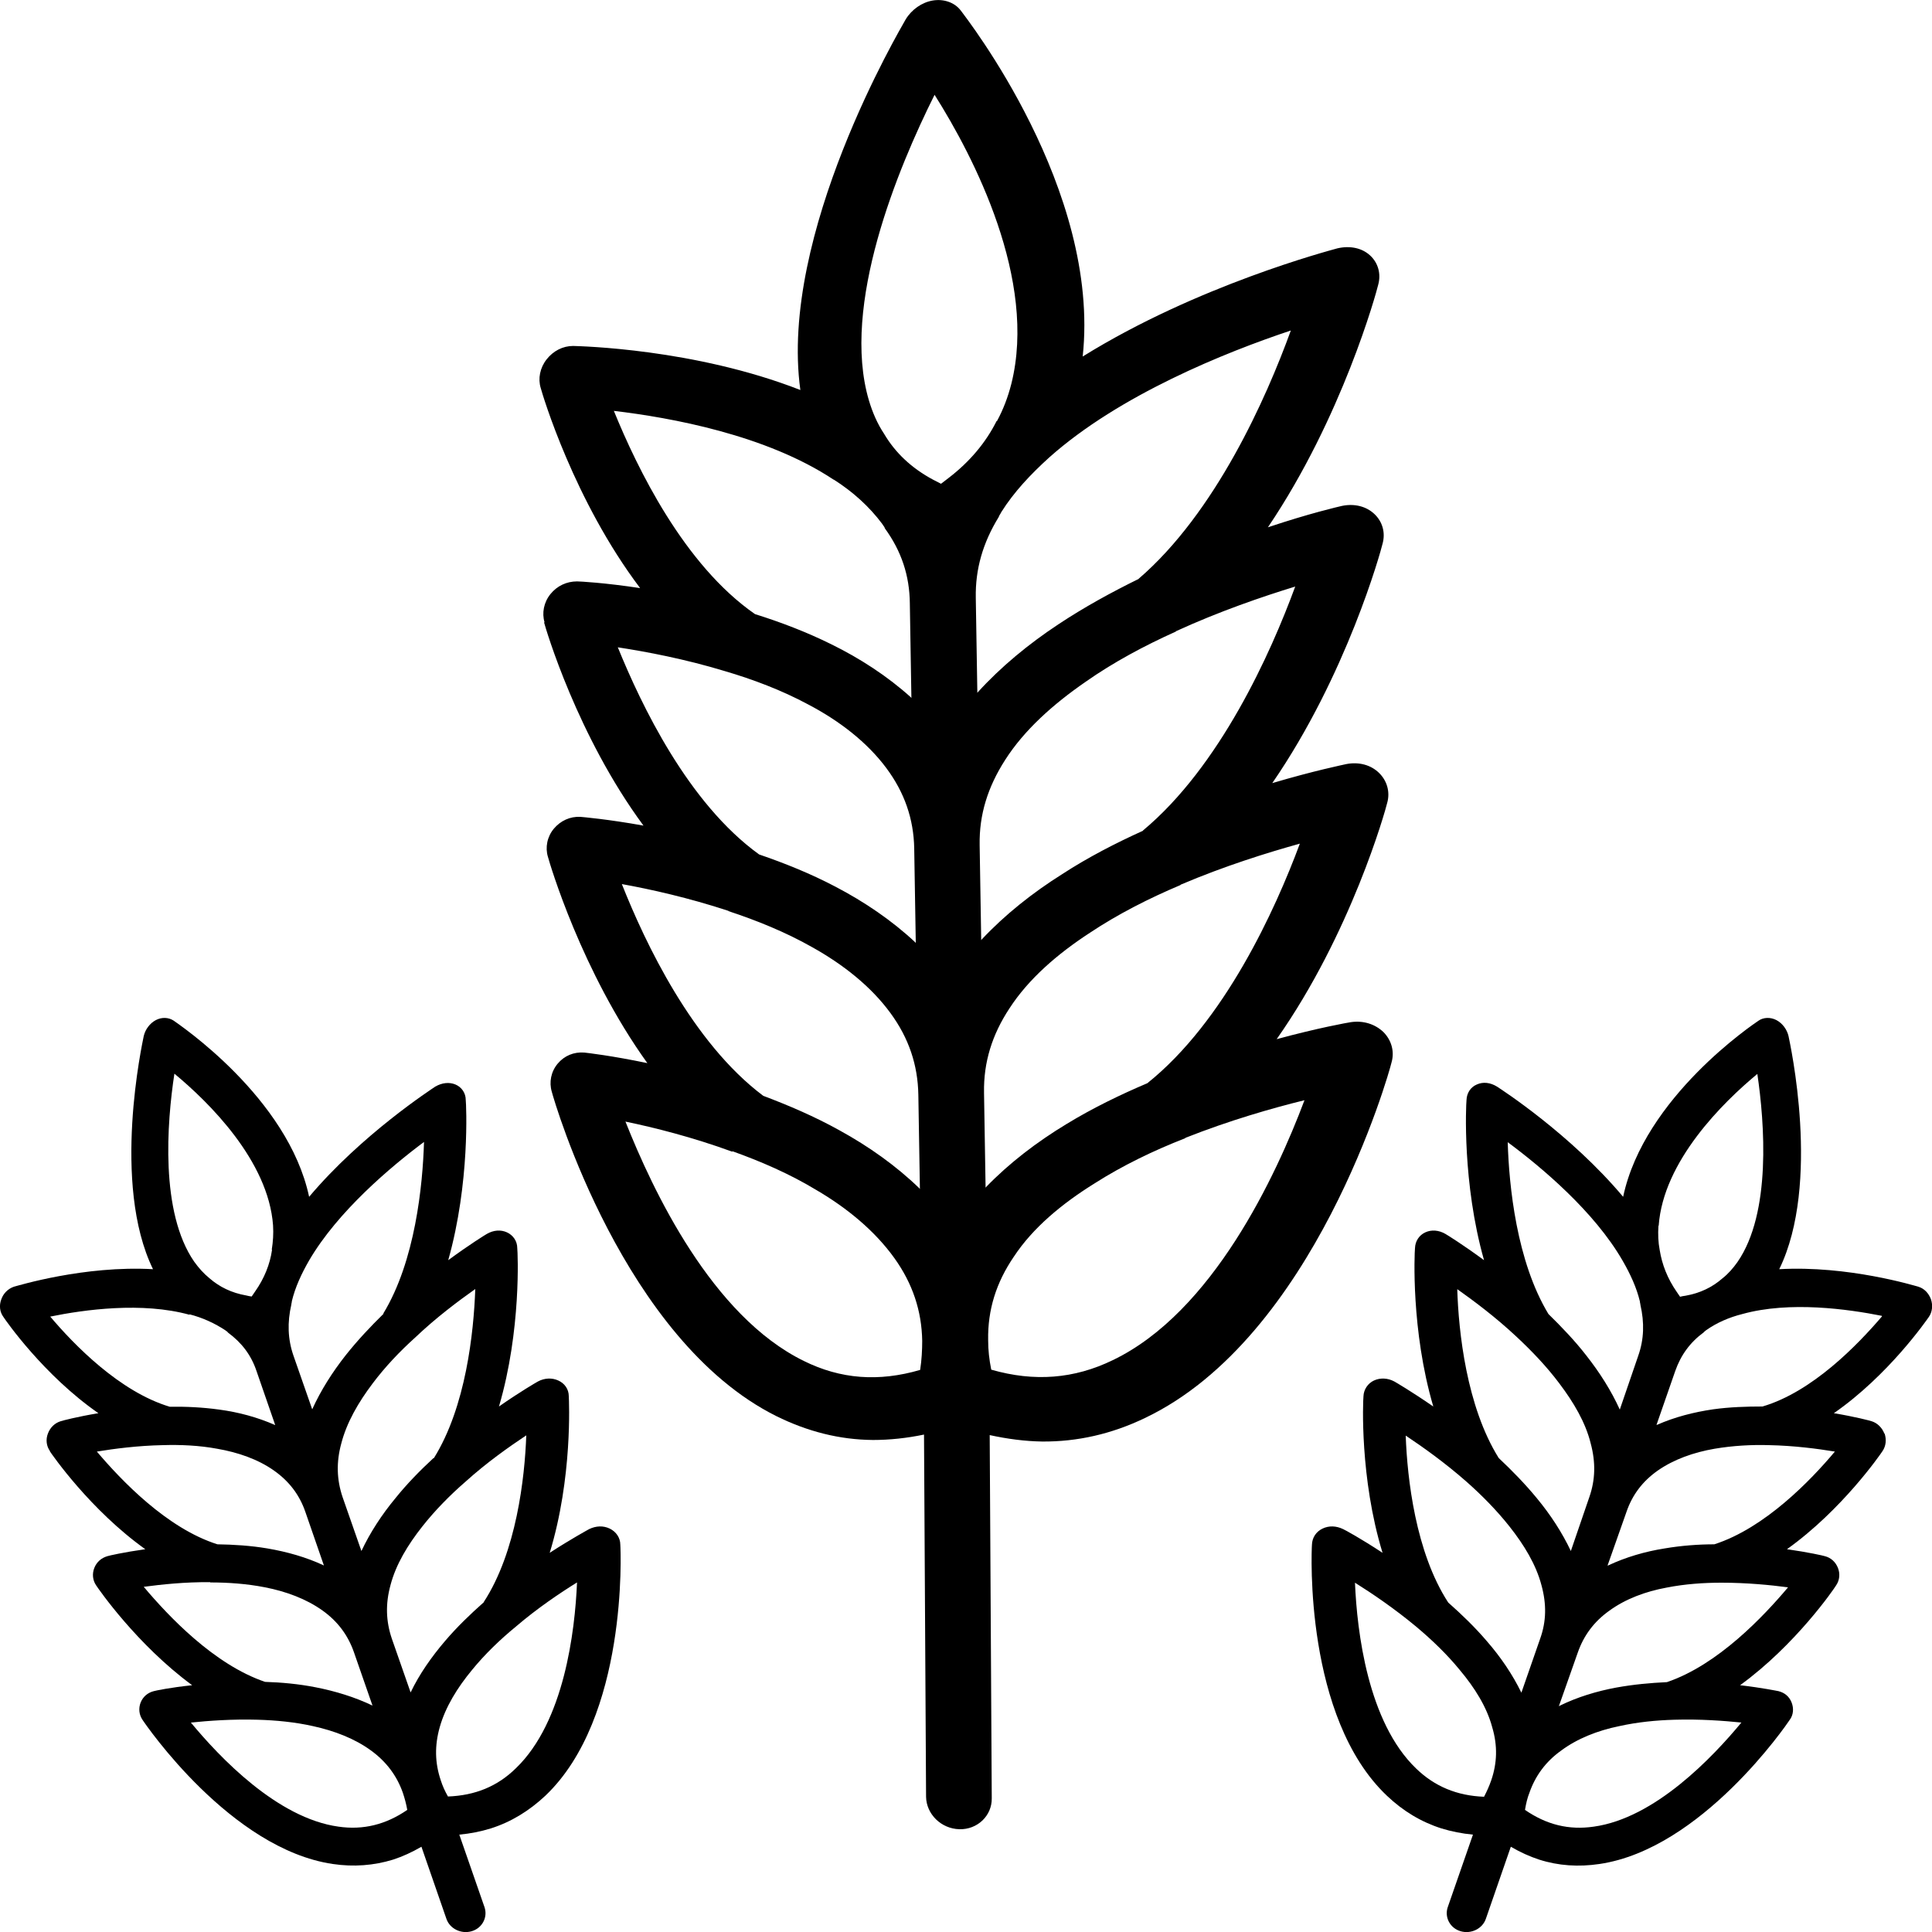
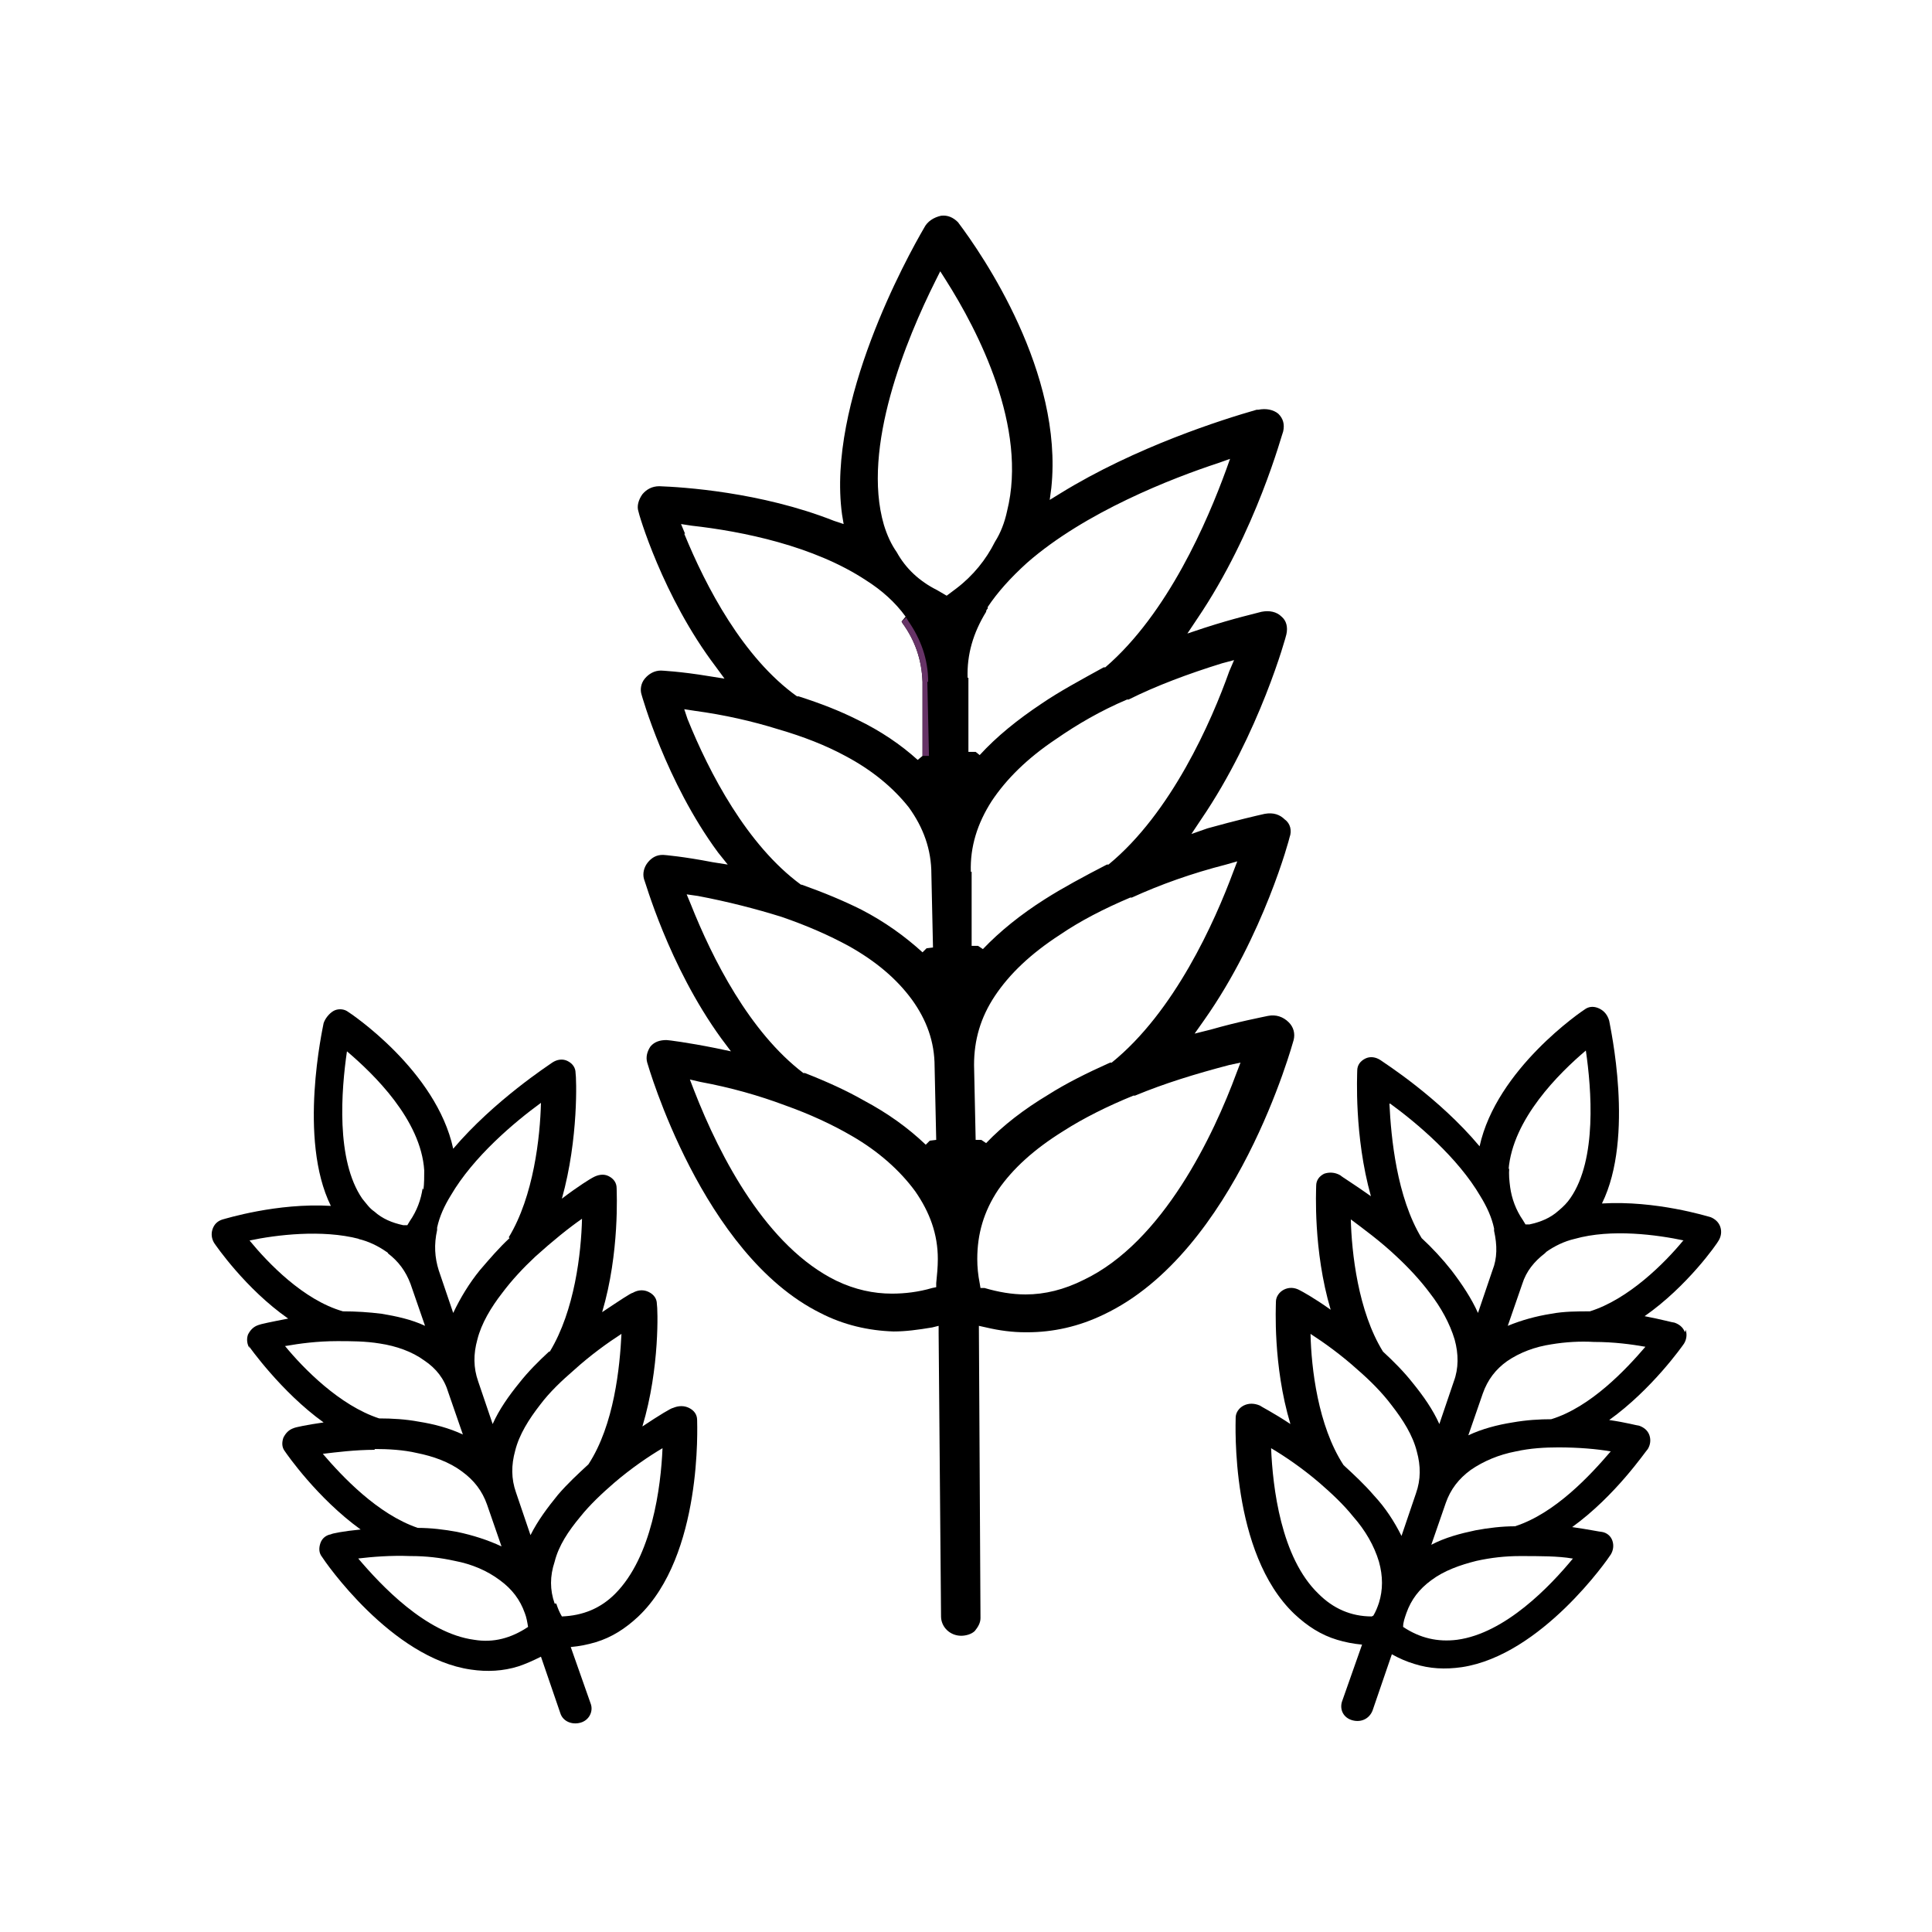
- <svg xmlns="http://www.w3.org/2000/svg" id="Calque_2" viewBox="0 0 75 75">
-   <g id="Calque_1-2" data-name="Calque_1">
-     <g>
-       <path d="M73.15,55.65c-.09-.23-.27-.41-.5-.48-.06-.02-.62-.17-1.46-.31,2.12-1.47,3.6-3.61,3.69-3.74.13-.19.16-.44.08-.68-.09-.24-.26-.42-.49-.49-.15-.04-2.73-.83-5.4-.68,1.63-3.33.41-8.8.36-9.05-.06-.26-.24-.5-.47-.62s-.5-.11-.69.02c-.19.13-4.44,2.97-5.26,6.84-2.04-2.43-4.73-4.17-4.9-4.28-.26-.16-.54-.19-.78-.08-.24.1-.39.33-.4.6-.02.19-.17,3.22.68,6.22-.83-.61-1.43-.98-1.5-1.02-.26-.15-.54-.17-.78-.06-.24.11-.39.34-.4.61-.02.19-.16,3.19.71,6.15-.84-.58-1.44-.93-1.51-.97-.26-.14-.55-.15-.79-.04-.24.11-.4.35-.41.61-.02.18-.15,3.17.74,6.08-.85-.56-1.46-.89-1.53-.92-.27-.13-.55-.14-.8-.02-.25.12-.4.35-.41.62-.02.27-.3,6.71,2.91,9.75.62.59,1.33,1.02,2.12,1.27.39.12.8.2,1.22.24l-.98,2.82c-.13.39.09.81.5.93s.85-.1.98-.48l.97-2.8c.36.21.73.38,1.1.5.75.24,1.53.29,2.34.17,3.96-.58,7.26-5.4,7.39-5.6.14-.19.16-.44.07-.67-.09-.23-.27-.38-.51-.44-.06-.01-.63-.13-1.49-.23,2.15-1.56,3.65-3.74,3.73-3.88.13-.19.16-.44.07-.67-.09-.23-.27-.4-.51-.46-.06-.02-.63-.15-1.47-.27,2.13-1.52,3.62-3.67,3.71-3.81.13-.19.16-.44.08-.68ZM73.06,51.1c-.94,1.1-2.7,2.93-4.64,3.5-.62,0-1.27.02-1.92.11-.75.11-1.49.3-2.17.6,0,0-.01,0-.02.01v-.02s.72-2.07.72-2.07h0c.22-.63.58-1.12,1.11-1.51.02-.03.06-.05.09-.08.41-.29.89-.5,1.41-.63,1.84-.51,4.1-.19,5.41.07ZM64.39,47.58c.18-2.51,2.5-4.79,3.83-5.89.28,1.9.55,5.39-.77,7.3-.17.24-.36.46-.59.64-.39.34-.86.57-1.43.67-.07.01-.14.02-.21.04-.04-.06-.09-.13-.13-.19-.36-.52-.57-1.06-.66-1.62-.06-.31-.07-.62-.05-.94ZM58.53,44.34c1.31.97,3.36,2.69,4.46,4.6.3.52.54,1.04.67,1.58,0,.05.02.09.02.13.16.7.14,1.34-.08,1.97h0s-.72,2.1-.72,2.1v.02s0-.02,0-.02c-.33-.73-.78-1.44-1.3-2.1-.45-.58-.96-1.11-1.47-1.61-1.24-2.05-1.53-4.98-1.58-6.66ZM56.55,50.03c.65.46,1.51,1.1,2.33,1.87h0c.59.55,1.17,1.16,1.65,1.8.56.74,1.02,1.52,1.22,2.33.2.74.18,1.42-.05,2.08h0s-.72,2.1-.72,2.1v.02s0-.02,0-.02c-.34-.72-.79-1.41-1.32-2.05-.46-.56-.97-1.08-1.48-1.56-1.25-2-1.56-4.9-1.61-6.57ZM54.57,55.73c.66.44,1.52,1.05,2.36,1.79h0c.6.53,1.18,1.12,1.67,1.74.57.72,1.03,1.48,1.24,2.28.2.73.19,1.4-.05,2.07h0s-.73,2.1-.73,2.1v.02s0-.02,0-.02c-.34-.7-.8-1.38-1.34-2-.46-.54-.98-1.04-1.5-1.5-1.27-1.95-1.59-4.82-1.65-6.47ZM57.61,69.75c-1.05-.04-1.92-.4-2.64-1.1-1.87-1.8-2.29-5.3-2.37-7.21.67.42,1.54,1.01,2.38,1.71h0c.61.51,1.2,1.08,1.69,1.68.58.69,1.05,1.44,1.26,2.23.21.71.19,1.38-.04,2.05h0c-.08.23-.17.43-.28.64ZM67.6,66.87c-1.11,1.34-3.35,3.71-5.73,4.04-.96.14-1.83-.07-2.67-.65.04-.24.09-.46.17-.66.23-.66.63-1.21,1.23-1.64.63-.47,1.42-.78,2.25-.95.72-.16,1.45-.23,2.15-.25,1-.03,1.92.04,2.61.11ZM69.42,61.61c-.95,1.13-2.73,3.02-4.71,3.69-.64.03-1.3.09-1.96.21-.76.14-1.52.37-2.21.71,0,0-.01,0-.02.02v-.02s.73-2.07.73-2.07c.23-.66.63-1.2,1.22-1.62.63-.46,1.41-.75,2.23-.9.71-.14,1.44-.19,2.13-.19.99,0,1.9.09,2.58.18ZM66.56,59.95c-.63,0-1.29.05-1.94.16-.76.12-1.51.34-2.19.66,0,0-.01,0-.02.01v-.02s.73-2.07.73-2.07h0c.23-.67.63-1.19,1.21-1.6.63-.44,1.4-.71,2.21-.85.71-.12,1.43-.16,2.11-.14.98.02,1.89.14,2.56.25-.94,1.12-2.72,2.97-4.68,3.6Z" />
-       <path d="M1.93,56.33c.09.14,1.58,2.29,3.71,3.81-.85.12-1.41.25-1.47.27-.24.07-.42.23-.51.46-.09.23-.06.48.07.67.09.14,1.59,2.31,3.73,3.88-.86.09-1.42.21-1.49.23-.24.06-.42.22-.51.44-.09.23-.06.48.07.67.13.2,3.43,5.02,7.39,5.6.81.12,1.59.06,2.34-.17.37-.12.74-.29,1.1-.5l.97,2.8c.13.38.57.6.98.48s.63-.54.5-.93l-.98-2.82c.43-.04.83-.12,1.22-.24.79-.25,1.49-.68,2.12-1.27,3.2-3.04,2.93-9.48,2.91-9.75,0-.26-.16-.5-.41-.62-.25-.12-.53-.11-.8.02-.07.04-.68.37-1.53.92.89-2.91.75-5.9.74-6.08,0-.27-.16-.5-.41-.61-.24-.11-.53-.1-.79.04-.07.04-.68.39-1.51.97.87-2.96.73-5.97.71-6.15,0-.27-.16-.5-.4-.61-.24-.11-.52-.09-.78.06-.07.04-.67.41-1.5,1.02.85-3.01.7-6.04.68-6.22,0-.27-.16-.5-.4-.6-.24-.1-.52-.07-.78.08-.16.11-2.86,1.86-4.9,4.28-.82-3.86-5.07-6.7-5.26-6.84-.2-.13-.46-.14-.69-.02s-.41.36-.47.62c-.05.26-1.26,5.73.36,9.05-2.67-.15-5.24.64-5.4.68-.23.08-.41.26-.49.49-.09.24-.06.49.08.68.09.14,1.57,2.27,3.69,3.74-.84.14-1.4.29-1.46.31-.23.07-.41.24-.5.48-.09.23-.06.49.08.68ZM7.35,51.02c.51.13.99.35,1.41.63.03.03.07.04.09.08.53.39.9.87,1.11,1.5h0s.72,2.08.72,2.08v.02s0-.01,0-.01c-.68-.3-1.42-.5-2.17-.6-.65-.09-1.3-.12-1.92-.11-1.94-.58-3.71-2.4-4.64-3.5,1.32-.27,3.57-.58,5.41-.07ZM10.56,48.52c-.08.56-.3,1.11-.66,1.62-.04.06-.09.13-.13.19-.07-.01-.14-.02-.21-.04-.57-.1-1.04-.33-1.43-.67-.22-.18-.41-.39-.59-.64-1.33-1.92-1.06-5.4-.77-7.3,1.33,1.1,3.65,3.38,3.83,5.89.02.32,0,.63-.05.94ZM14.89,51c-.51.5-1.01,1.03-1.47,1.61-.52.66-.97,1.37-1.3,2.1,0,0,0,.01,0,.02v-.02s-.73-2.09-.73-2.09h0c-.22-.64-.24-1.28-.08-1.98,0-.04.02-.08.02-.13.13-.54.37-1.06.67-1.58,1.11-1.9,3.16-3.63,4.46-4.6-.05,1.68-.34,4.62-1.58,6.66ZM16.83,56.6c-.52.48-1.03,1-1.48,1.56-.53.64-.98,1.33-1.32,2.05,0,0,0,.01,0,.02v-.02s-.73-2.09-.73-2.09h0c-.23-.68-.25-1.36-.05-2.09.21-.81.66-1.59,1.22-2.33.48-.64,1.05-1.24,1.65-1.78h0c.82-.78,1.68-1.42,2.33-1.88-.06,1.67-.36,4.57-1.61,6.57ZM18.78,62.2c-.52.46-1.04.96-1.5,1.5-.53.62-1,1.29-1.34,2,0,0,0,.01,0,.02v-.02s-.73-2.09-.73-2.09h0c-.23-.68-.25-1.35-.05-2.08.21-.8.67-1.56,1.24-2.28.49-.62,1.07-1.21,1.67-1.73h0c.83-.75,1.7-1.36,2.36-1.8-.06,1.65-.38,4.52-1.65,6.47ZM17.11,69.11h0c-.23-.68-.24-1.35-.04-2.06.22-.78.68-1.53,1.26-2.23.49-.6,1.08-1.17,1.69-1.67h0c.84-.72,1.72-1.31,2.38-1.72-.08,1.9-.5,5.41-2.37,7.21-.72.71-1.59,1.06-2.64,1.1-.12-.21-.21-.41-.28-.63ZM10.01,66.76c.7.02,1.44.09,2.15.25.82.18,1.61.48,2.25.95.59.43,1,.98,1.23,1.64.07.21.13.43.17.66-.83.57-1.71.79-2.67.65-2.38-.33-4.62-2.7-5.73-4.04.68-.07,1.61-.14,2.61-.11ZM8.16,61.43c.69,0,1.42.05,2.13.19.82.16,1.6.45,2.23.9.59.42.99.96,1.22,1.62l.72,2.07v.02s0-.02,0-.02c-.69-.33-1.44-.56-2.21-.71-.66-.13-1.32-.19-1.96-.21-1.98-.67-3.76-2.56-4.71-3.69.68-.09,1.59-.19,2.58-.18ZM3.76,56.35c.67-.11,1.58-.23,2.56-.25.69-.02,1.41.01,2.11.14.81.14,1.59.41,2.21.85.58.41.98.93,1.21,1.59h0s.72,2.08.72,2.08v.02s0-.01,0-.01c-.68-.32-1.43-.53-2.19-.66-.65-.11-1.31-.15-1.94-.16-1.96-.62-3.73-2.48-4.68-3.6Z" />
-       <path d="M21.12,24.16c.07.26,1.29,4.41,3.86,7.89-1.39-.25-2.34-.33-2.45-.34-.4-.02-.77.15-1.03.46-.26.31-.34.73-.23,1.09.07.26,1.3,4.45,3.86,8.01-1.39-.29-2.35-.4-2.45-.41-.4-.03-.77.12-1.03.43-.26.31-.34.72-.23,1.09.1.39,2.8,9.64,8.71,12.59,1.21.6,2.46.92,3.76.93.64,0,1.31-.07,1.98-.21l.08,14.06c.01.67.58,1.24,1.29,1.26s1.27-.53,1.26-1.2l-.08-14.1c.69.15,1.37.24,2.04.25,1.36.01,2.69-.29,3.98-.91,6.59-3.13,9.48-13.37,9.58-13.81.12-.42,0-.86-.32-1.18-.33-.31-.78-.45-1.26-.38-.13.02-1.26.22-2.88.66,2.89-4.11,4.22-8.87,4.29-9.17.12-.42,0-.86-.32-1.17-.32-.31-.78-.43-1.26-.34-.13.03-1.26.26-2.88.74,2.89-4.2,4.21-8.99,4.28-9.29.12-.43,0-.86-.32-1.16-.32-.3-.78-.41-1.26-.31-.13.03-1.26.29-2.87.83,2.89-4.28,4.21-9.11,4.28-9.41.12-.43,0-.86-.32-1.15-.32-.29-.78-.38-1.26-.27-.32.09-5.45,1.44-9.89,4.2.7-6.48-4.51-13.13-4.74-13.44-.24-.31-.66-.45-1.08-.38s-.82.35-1.05.73c-.21.38-4.93,8.34-4.09,14.39-4.12-1.61-8.56-1.7-8.82-1.71-.4,0-.77.19-1.03.52-.26.33-.34.75-.23,1.11.07.26,1.29,4.37,3.86,7.77-1.39-.21-2.34-.26-2.45-.26-.4,0-.77.17-1.03.49-.26.32-.34.74-.23,1.1ZM32.37,18.62c.74.47,1.38,1.05,1.88,1.72.03.06.09.11.1.17.64.88.96,1.83.97,2.92v.02s.06,3.62.06,3.62v.03s-.02-.03-.02-.03c-.91-.82-1.97-1.51-3.09-2.06-.97-.48-1.97-.86-2.96-1.17-2.76-1.91-4.58-5.68-5.48-7.89,2.2.26,5.91.93,8.53,2.67ZM38.69,16.34c-.42.84-1.04,1.58-1.86,2.21-.1.08-.2.15-.3.23-.1-.05-.21-.11-.31-.16-.84-.45-1.47-1.05-1.9-1.78-.26-.39-.45-.83-.59-1.3-1.09-3.69,1.13-9.02,2.55-11.86,1.53,2.42,3.99,7.19,2.98,11.22-.13.51-.31.99-.56,1.45ZM44.21,22.47c-1.06.52-2.12,1.1-3.13,1.77-1.15.76-2.23,1.65-3.12,2.63,0,0-.02.02-.02.03v-.03s-.06-3.65-.06-3.65v-.02c-.02-1.1.27-2.12.89-3.13.02-.07.07-.12.1-.19.49-.78,1.14-1.47,1.87-2.13,2.72-2.42,6.82-4.07,9.37-4.92-.95,2.62-2.92,7.07-5.91,9.64ZM44.37,32.25c-1.06.48-2.13,1.03-3.13,1.68-1.16.73-2.23,1.58-3.13,2.54,0,0-.02.02-.02.03v-.03s-.06-3.65-.06-3.65v-.02c-.02-1.17.31-2.24.99-3.3.74-1.16,1.86-2.16,3.12-3.03,1.08-.76,2.3-1.41,3.5-1.95l.02-.02c1.68-.77,3.35-1.34,4.62-1.73-.95,2.59-2.92,6.98-5.91,9.47ZM44.54,42.05c-1.06.45-2.13.97-3.13,1.58-1.16.7-2.23,1.52-3.13,2.45,0,0-.02.02-.02.03v-.03s-.06-3.65-.06-3.65v-.02c-.02-1.17.31-2.24.99-3.27.74-1.14,1.86-2.11,3.12-2.93,1.08-.72,2.3-1.34,3.51-1.85l.02-.02c1.69-.72,3.36-1.24,4.62-1.59-.95,2.56-2.92,6.9-5.92,9.3ZM38.36,52.04v-.02c-.02-1.17.31-2.23,1-3.24.74-1.12,1.86-2.05,3.13-2.84,1.08-.69,2.3-1.28,3.51-1.75l.02-.02c1.69-.67,3.36-1.15,4.62-1.46-1.11,2.95-3.57,8.23-7.44,10.09-1.5.73-3.05.85-4.72.37-.08-.4-.12-.76-.12-1.14ZM28.43,44.69c1.09.39,2.21.87,3.25,1.5,1.2.7,2.28,1.59,3.04,2.65.71.99,1.06,2.05,1.08,3.21,0,.36-.02.74-.08,1.13-1.61.47-3.09.36-4.52-.35-3.57-1.75-5.86-6.62-6.92-9.29,1.11.23,2.59.6,4.15,1.17ZM28.28,35.37c1.09.36,2.21.81,3.25,1.4,1.2.67,2.28,1.52,3.04,2.56.71.97,1.06,2.01,1.08,3.17l.06,3.63v.03s-.02-.03-.02-.03c-.91-.88-1.97-1.63-3.1-2.25-.97-.54-1.98-.97-2.96-1.34-2.76-2.07-4.59-5.95-5.49-8.22,1.11.2,2.59.53,4.14,1.04ZM23.99,25.13c1.11.17,2.59.45,4.14.92,1.09.32,2.21.74,3.25,1.3,1.2.63,2.28,1.46,3.03,2.47.7.94,1.06,1.97,1.08,3.12v.02s.06,3.62.06,3.62v.03s-.02-.03-.02-.03c-.91-.85-1.97-1.57-3.1-2.16-.97-.51-1.97-.91-2.96-1.25-2.76-1.99-4.58-5.81-5.49-8.05Z" />
-     </g>
-   </g>
+ <svg xmlns="http://www.w3.org/2000/svg" id="Calque_1" viewBox="0 0 24 24">
+   <defs>
+     <style>.cls-1{fill:#636;}</style>
+   </defs>
+   <path d="M20.93,16.55c-.02-.06-.07-.1-.13-.12-.02,0-.16-.04-.37-.08.53-.37.9-.9.92-.94.03-.05.04-.11.02-.17-.02-.06-.07-.1-.12-.12-.04-.01-.68-.21-1.35-.17.41-.83.1-2.2.09-2.27-.02-.07-.06-.12-.12-.15s-.12-.03-.17,0c-.05.03-1.11.75-1.32,1.71-.51-.61-1.19-1.04-1.23-1.07-.06-.04-.13-.05-.19-.02-.06.03-.1.08-.1.15,0,.05-.04.81.17,1.56-.21-.15-.36-.24-.38-.26-.07-.04-.14-.04-.2-.02-.06.03-.1.08-.1.15,0,.05-.04.8.18,1.54-.21-.15-.36-.23-.38-.24-.07-.04-.14-.04-.2-.01-.06.03-.1.09-.1.15,0,.05-.04.79.18,1.52-.21-.14-.37-.22-.38-.23-.07-.03-.14-.03-.2,0-.06.03-.1.09-.1.15,0,.07-.07,1.68.73,2.44.16.15.33.26.53.32.1.03.2.05.31.06l-.25.71c-.03.1.02.2.13.23s.21-.02.25-.12l.24-.7c.09.05.18.09.28.12.19.06.38.07.59.04.99-.15,1.82-1.35,1.85-1.4.03-.05.04-.11.02-.17-.02-.06-.07-.1-.13-.11-.02,0-.16-.03-.37-.06.54-.39.91-.94.94-.97.03-.05.04-.11.02-.17-.02-.06-.07-.1-.13-.12-.02,0-.16-.04-.37-.07.53-.38.91-.92.93-.95.03-.05.04-.11.02-.17ZM20.91,15.41c-.23.28-.68.73-1.16.88-.16,0-.32,0-.48.03-.19.03-.37.08-.54.15,0,0,0,0,0,0h0s.18-.52.18-.52h0c.05-.16.15-.28.28-.38,0,0,.01-.01.02-.02.1-.07.22-.13.35-.16.46-.13,1.03-.05,1.36.02ZM18.74,14.53c.05-.63.63-1.2.96-1.48.07.48.14,1.35-.19,1.83-.04.06-.09.11-.15.16-.1.09-.22.14-.36.17-.02,0-.03,0-.05,0-.01-.02-.02-.03-.03-.05-.09-.13-.14-.27-.16-.41-.01-.08-.02-.16-.01-.24ZM17.27,13.71c.33.24.84.67,1.12,1.15.08.13.14.26.17.4,0,.01,0,.02,0,.03.04.18.04.34-.02.49h0s-.18.53-.18.53h0s0,0,0,0c-.08-.18-.2-.36-.33-.53-.11-.14-.24-.28-.37-.4-.31-.51-.38-1.25-.4-1.67ZM16.77,15.14c.16.12.38.28.58.47h0c.15.14.29.29.41.45.14.18.25.38.31.58.05.18.05.36-.01.52h0s-.18.53-.18.53h0s0,0,0,0c-.08-.18-.2-.35-.33-.51-.11-.14-.24-.27-.37-.39-.31-.5-.39-1.23-.4-1.65ZM16.28,16.57c.17.11.38.26.59.45h0c.15.13.3.28.42.44.14.18.26.37.31.57.05.18.05.35-.01.52h0s-.18.53-.18.53h0s0,0,0,0c-.09-.18-.2-.35-.34-.5-.12-.14-.25-.26-.38-.38-.32-.49-.4-1.21-.41-1.62ZM17.04,20.08c-.26,0-.48-.1-.66-.28-.47-.45-.57-1.33-.59-1.81.17.1.39.25.6.43h0c.15.13.3.27.42.42.15.17.26.36.32.56.05.18.05.35,0,.51h0c-.02.06-.04.11-.07.16ZM19.54,19.36c-.28.34-.84.93-1.44,1.01-.24.03-.46-.02-.67-.16,0-.06.02-.11.04-.17.06-.17.16-.3.31-.41.16-.12.36-.19.56-.24.18-.04.36-.06.54-.06.25,0,.48,0,.65.03ZM20,18.04c-.24.28-.68.76-1.18.92-.16,0-.33.02-.49.05-.19.04-.38.09-.55.18,0,0,0,0,0,0h0s.18-.52.18-.52c.06-.17.16-.3.31-.41.16-.11.35-.19.56-.23.18-.04.36-.05.53-.05.25,0,.48.02.65.05ZM19.28,17.63c-.16,0-.32.01-.49.04-.19.03-.38.08-.55.16,0,0,0,0,0,0h0s.18-.52.18-.52h0c.06-.17.16-.3.3-.4.16-.11.35-.18.55-.21.18-.03.36-.04.53-.03.25,0,.47.03.64.06-.24.28-.68.75-1.17.9Z" />
+   <path d="M3.09,16.72s.4.57.93.95c-.21.03-.35.06-.37.07-.06.02-.1.06-.13.12-.02.06-.02.12.02.17.02.03.4.58.94.97-.21.02-.36.05-.37.06-.06.01-.11.05-.13.11-.02.06-.02.12.02.17.03.05.86,1.26,1.85,1.4.2.03.4.02.59-.04.09-.03.18-.07.28-.12l.24.7c.03.1.14.15.25.12s.16-.14.13-.23l-.25-.71c.11-.01.21-.03.31-.06.2-.06.37-.17.53-.32.8-.76.73-2.38.73-2.44,0-.07-.04-.12-.1-.15-.06-.03-.13-.03-.2,0-.02,0-.17.09-.38.23.22-.73.19-1.48.18-1.52,0-.07-.04-.12-.1-.15-.06-.03-.13-.03-.2.01-.02,0-.17.1-.38.24.22-.74.18-1.5.18-1.54,0-.07-.04-.12-.1-.15-.06-.03-.13-.02-.2.02-.02.01-.17.1-.38.26.21-.75.18-1.51.17-1.56,0-.07-.04-.12-.1-.15-.06-.03-.13-.02-.19.02-.04.03-.72.47-1.23,1.07-.21-.97-1.27-1.68-1.32-1.71-.05-.03-.12-.03-.17,0s-.1.09-.12.15c-.01.06-.32,1.44.09,2.27-.67-.04-1.31.16-1.35.17-.06.02-.1.06-.12.12-.02.06-.01.12.02.17.02.03.39.57.92.94-.21.04-.35.07-.37.08-.06.02-.1.06-.13.12-.02.06-.01.12.02.17ZM4.45,15.39c.13.03.25.09.35.16,0,0,.02.01.02.02.13.1.22.22.28.38h0s.18.52.18.52h0s0,0,0,0c-.17-.08-.36-.12-.54-.15-.16-.02-.32-.03-.48-.03-.49-.14-.93-.6-1.16-.88.33-.07.9-.14,1.36-.02ZM5.25,14.76c-.02.14-.07.28-.16.41-.01.02-.02.03-.03.05-.02,0-.03,0-.05,0-.14-.03-.26-.08-.36-.17-.06-.04-.1-.1-.15-.16-.33-.48-.26-1.35-.19-1.83.33.28.92.85.96,1.48,0,.08,0,.16-.01.24ZM6.33,15.38c-.13.12-.25.26-.37.4-.13.16-.24.34-.33.53,0,0,0,0,0,0h0s-.18-.53-.18-.53h0c-.05-.16-.06-.32-.02-.5,0-.01,0-.02,0-.03.03-.14.09-.27.17-.4.28-.48.79-.91,1.12-1.15-.01.42-.09,1.16-.4,1.67ZM6.82,16.79c-.13.12-.26.25-.37.39-.13.16-.25.33-.33.51,0,0,0,0,0,0h0s-.18-.53-.18-.53h0c-.06-.17-.06-.34-.01-.52.05-.2.17-.4.31-.58.12-.16.26-.31.41-.45h0c.21-.19.42-.36.58-.47-.01.42-.09,1.14-.4,1.65ZM7.31,18.19c-.13.12-.26.24-.38.38-.13.16-.25.32-.34.5,0,0,0,0,0,0h0s-.18-.53-.18-.53h0c-.06-.17-.06-.34-.01-.52.05-.2.17-.39.31-.57.12-.16.27-.3.42-.43h0c.21-.19.42-.34.59-.45-.02.41-.09,1.13-.41,1.62ZM6.89,19.92h0c-.06-.17-.06-.34,0-.52.05-.2.17-.38.32-.56.12-.15.27-.29.42-.42h0c.21-.18.43-.33.6-.43-.02.48-.13,1.35-.59,1.81-.18.18-.4.27-.66.28-.03-.05-.05-.1-.07-.16ZM5.11,19.33c.18,0,.36.02.54.06.21.04.4.12.56.24.15.11.25.24.31.41.02.05.03.11.04.17-.21.14-.43.2-.67.16-.6-.08-1.16-.68-1.44-1.01.17-.02.4-.04.65-.03ZM4.65,18c.17,0,.36.01.53.05.2.04.4.11.56.23.15.11.25.24.31.41l.18.52h0s0,0,0,0c-.17-.08-.36-.14-.55-.18-.16-.03-.33-.05-.49-.05-.5-.17-.94-.64-1.18-.92.17-.02.4-.05.65-.05ZM3.55,16.72c.17-.03.39-.06.64-.06.17,0,.35,0,.53.03.2.03.4.1.55.21.15.1.25.23.3.4h0s.18.52.18.52h0s0,0,0,0c-.17-.08-.36-.13-.55-.16-.16-.03-.33-.04-.49-.04-.49-.16-.94-.62-1.17-.9Z" />
+   <path d="M16.01,12.7c-.07-.07-.16-.1-.26-.08-.09.02-.36.07-.71.17l-.2.05.12-.17c.74-1.05,1.06-2.26,1.06-2.27.03-.08.01-.17-.06-.22-.06-.06-.14-.09-.25-.07-.09.02-.35.08-.71.18l-.2.07.12-.18c.73-1.07,1.06-2.29,1.06-2.3.02-.09,0-.17-.06-.22-.06-.06-.15-.08-.25-.06-.07.02-.34.08-.71.2l-.21.07.12-.18c.74-1.09,1.06-2.32,1.07-2.33.02-.09,0-.16-.06-.22-.06-.05-.15-.07-.25-.05h-.02c-.42.12-1.5.46-2.44,1.04l-.13.08.02-.15c.15-1.43-.85-2.89-1.16-3.3-.06-.06-.13-.09-.21-.08-.09.02-.17.07-.21.15-.21.36-1.21,2.17-1.02,3.56l.02.12-.12-.04c-.91-.36-1.89-.42-2.17-.43-.09,0-.16.04-.21.1-.05.07-.07.15-.05.21,0,.02.3,1.06.96,1.93l.11.15-.19-.03c-.36-.06-.6-.07-.6-.07-.08,0-.15.04-.2.1s-.06.14-.04.2h0s.3,1.08.95,1.96l.12.15-.19-.03c-.36-.07-.6-.09-.61-.09h-.01c-.07,0-.13.03-.18.09s-.07.14-.05.21c.01.01.3,1.07.96,1.98l.12.16-.19-.04c-.35-.07-.59-.1-.61-.1-.08,0-.15.02-.2.08-.04.06-.06.13-.04.2.01.03.68,2.38,2.15,3.11.29.15.6.22.91.23.15,0,.3-.02.48-.05l.08-.02v.09s.03,3.52.03,3.52c0,.13.11.24.25.24.06,0,.13-.02.17-.06.04-.05.07-.1.07-.16l-.02-3.63.09.02c.17.04.33.06.49.06h.02c.32,0,.64-.07.95-.22,1.65-.78,2.35-3.38,2.36-3.41.02-.08,0-.16-.06-.22ZM8.51,6.63l-.05-.12.13.02c.63.07,1.52.25,2.17.68.19.12.36.27.49.45l-.05.06s.01.02.01.02c.16.22.24.46.25.73h0s0,.92,0,.92l-.06.05c-.21-.19-.46-.36-.75-.5-.22-.11-.45-.2-.73-.29h-.02c-.67-.48-1.13-1.36-1.4-2.02ZM8.54,8.93l-.04-.12.13.02c.37.05.72.13,1.04.23.31.09.59.2.83.33.34.18.6.4.79.64.18.25.28.52.28.83l.02.91h-.01.01s-.08.01-.08.01l-.05.05c-.22-.2-.47-.38-.76-.53-.22-.11-.46-.21-.74-.31h-.01c-.67-.49-1.14-1.39-1.41-2.06ZM8.58,11.23l-.05-.12.14.02c.37.07.72.16,1.04.26.32.11.59.23.83.36.34.19.6.41.79.67.18.25.28.52.28.83l.02.91h-.01.01s-.08.01-.08.01l-.05.05c-.22-.21-.47-.39-.77-.55-.21-.12-.45-.23-.73-.34h-.02c-.67-.51-1.13-1.42-1.4-2.1ZM11.63,15.94v.05s-.05.01-.05.01c-.17.05-.34.07-.5.07-.23,0-.46-.05-.69-.16-.86-.42-1.44-1.52-1.77-2.37l-.05-.13.13.03c.38.07.73.17,1.05.29.31.11.59.24.83.38.33.19.6.43.79.69.18.26.28.53.28.84,0,.1-.01.2-.02.3ZM11.88,7.31l-.12.09-.12-.07c-.22-.11-.39-.27-.5-.47-.07-.1-.12-.21-.16-.34-.28-.96.28-2.31.64-3.03l.06-.12.07.11c.4.63,1.02,1.83.76,2.87-.03.14-.08.27-.15.38-.11.22-.27.42-.48.58ZM12.02,8.42c-.01-.29.07-.56.23-.82,0-.02.01-.03.02-.04v-.02c.12-.18.28-.36.49-.55.72-.63,1.8-1.05,2.38-1.24l.14-.05-.05.14c-.23.63-.72,1.78-1.5,2.45h-.02c-.29.16-.55.3-.77.45-.3.2-.56.41-.77.64l-.05-.04h-.09v-.92ZM12.06,10.83c-.01-.31.08-.6.26-.88.18-.27.44-.53.8-.77.26-.18.55-.35.88-.49h.02c.34-.17.74-.32,1.16-.45l.15-.04-.06.14c-.22.62-.72,1.76-1.5,2.4h-.02c-.29.15-.55.29-.77.43-.3.19-.56.4-.77.62l-.06-.04h-.08v-.92ZM12.1,13.23c0-.31.08-.59.26-.86s.44-.52.81-.76c.25-.17.54-.32.87-.46h.02c.35-.16.74-.3,1.17-.41l.14-.04-.05.13c-.23.62-.73,1.74-1.51,2.37h-.02c-.29.13-.55.26-.77.4-.3.18-.56.38-.77.6l-.06-.04h-.07l-.02-.93ZM15.36,13.33c-.28.76-.91,2.1-1.9,2.57-.24.12-.48.18-.72.18-.17,0-.34-.03-.51-.08h-.05s-.01-.06-.01-.06c-.02-.1-.03-.2-.03-.3,0-.31.08-.59.26-.86.18-.26.44-.5.81-.73.25-.16.55-.31.87-.44h.02c.36-.15.75-.27,1.17-.38l.14-.03-.05.13Z" />
+   <path class="cls-1" d="M11.53,8.47c0-.28-.09-.53-.25-.76-.01-.02-.02-.03-.02-.04l-.06.05s.01.02.01.02c.16.22.24.46.25.73h0s0,.92,0,.92h.08s-.02-.92-.02-.92ZM11.53,8.47c0-.28-.09-.53-.25-.76-.01-.02-.02-.03-.02-.04l-.06.05s.01.02.01.02c.16.22.24.46.25.73h0s0,.92,0,.92h.08s-.02-.92-.02-.92ZM11.53,8.47c0-.28-.09-.53-.25-.76-.01-.02-.02-.03-.02-.04l-.06.05s.01.02.01.02c.16.22.24.46.25.73h0s0,.92,0,.92h.08s-.02-.92-.02-.92Z" />
</svg>
